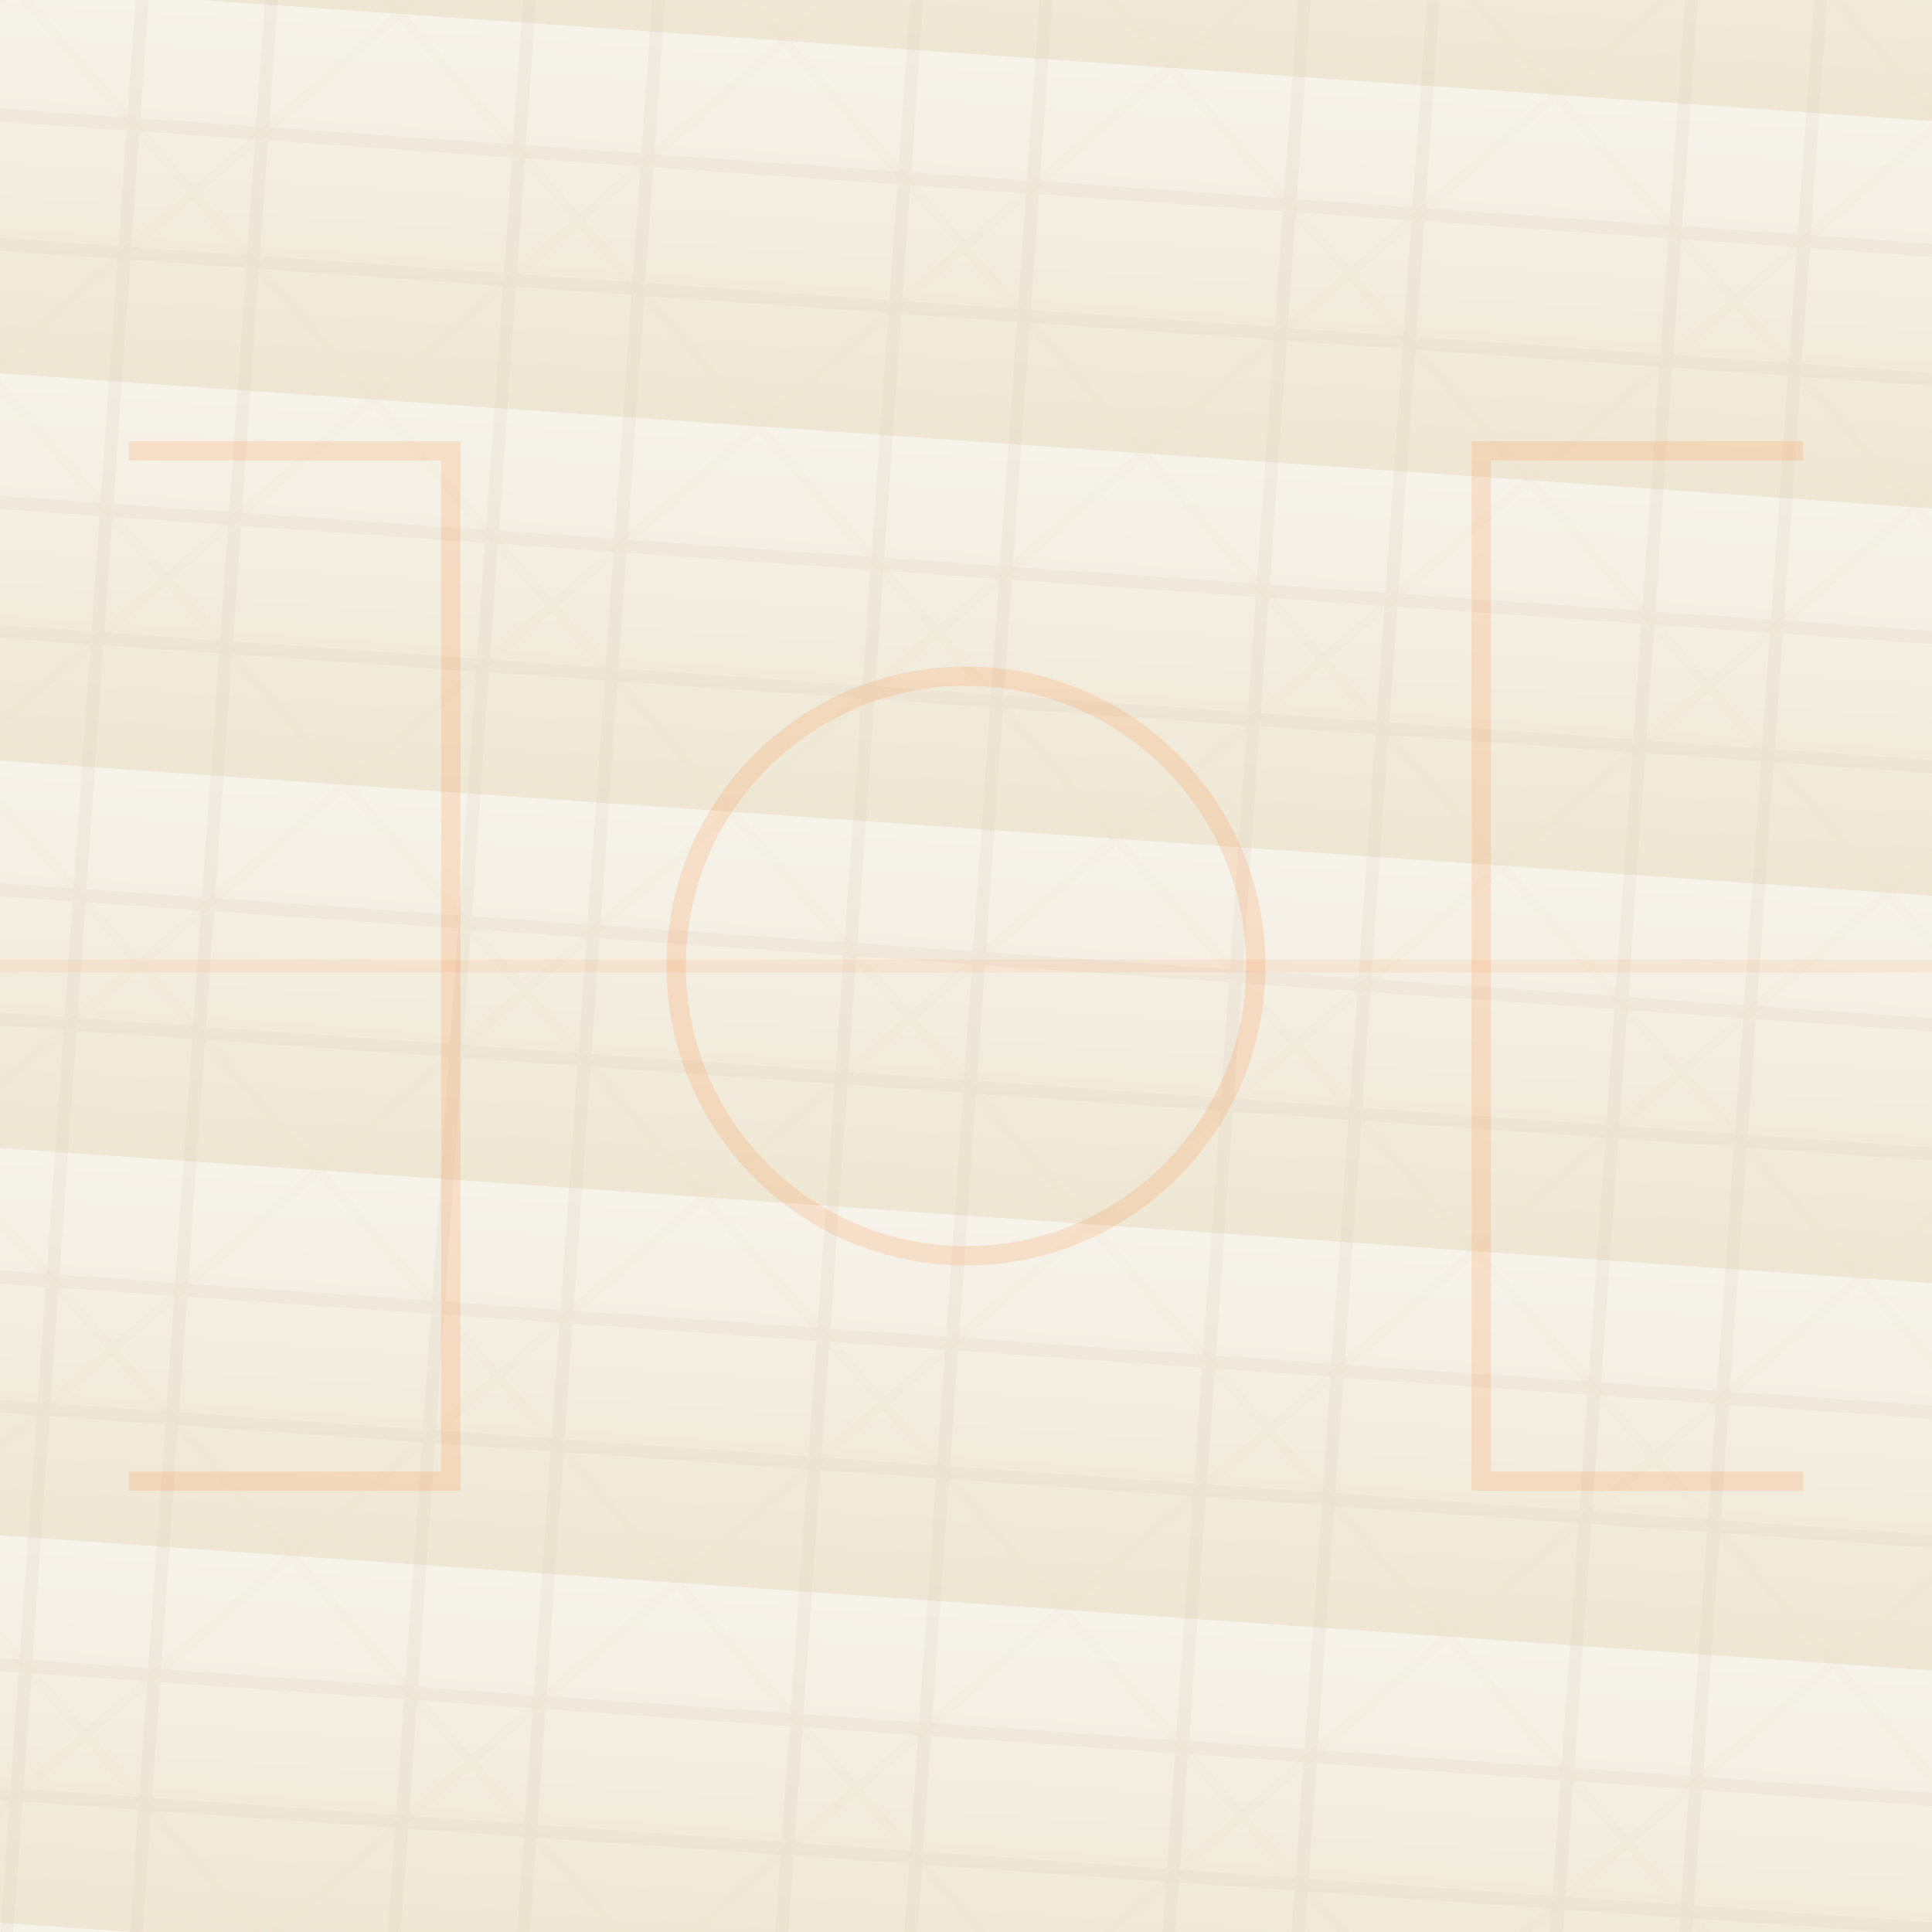
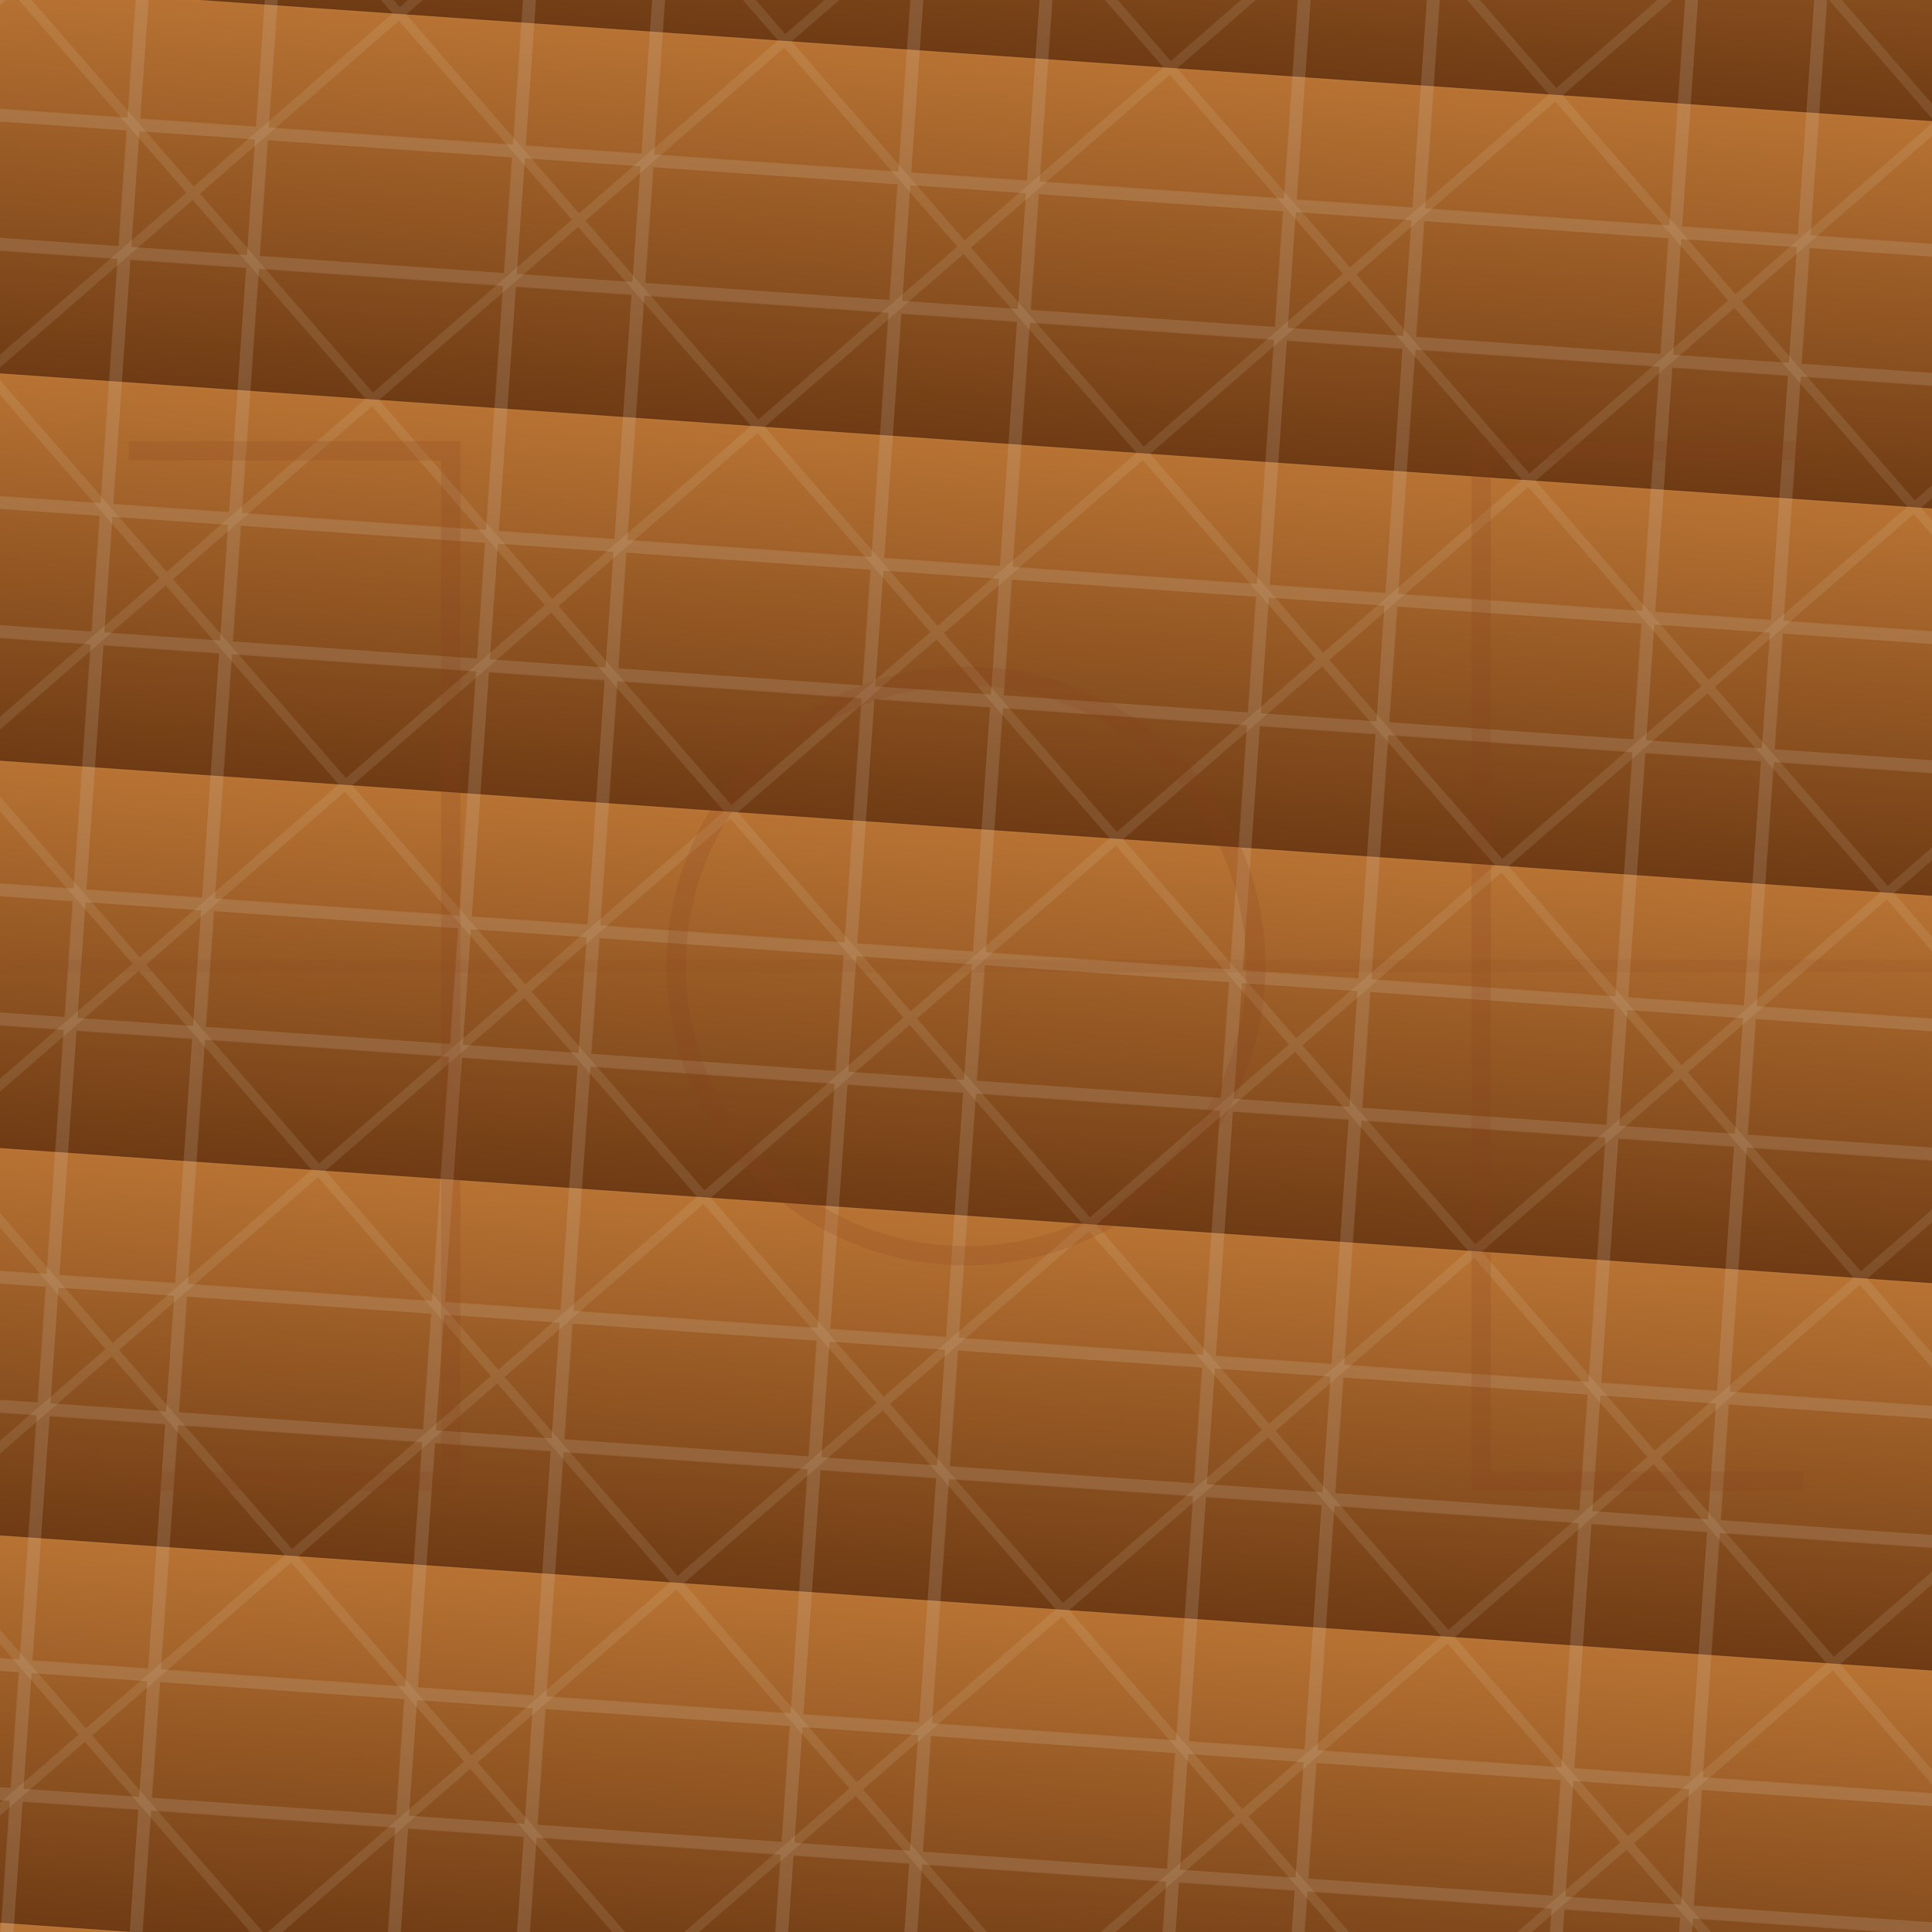
<svg xmlns="http://www.w3.org/2000/svg" width="1200" height="1200" viewBox="0 0 1200 1200" fill="none">
  <defs>
    <linearGradient id="court-wood" x1="0" y1="0" x2="0" y2="1">
-       <stop offset="0%" stop-color="#f6f3eb" />
-       <stop offset="100%" stop-color="#efe7d4" />
+       <stop offset="0%" stop-color="#b87333" />
+       <stop offset="100%" stop-color="#6f3b14" />
    </linearGradient>
    <pattern id="parquet" patternUnits="userSpaceOnUse" width="240" height="240" patternTransform="rotate(4 120 120)">
      <rect width="240" height="240" fill="url(#court-wood)" />
      <path d="M0 80h240M0 160h240M80 0v240M160 0v240" stroke="#d9ccb8" stroke-width="8" stroke-opacity="0.18" />
      <path d="M0 0l240 240M240 0L0 240" stroke="#e5d9c4" stroke-width="6" stroke-opacity="0.12" />
    </pattern>
  </defs>
  <rect width="1200" height="1200" fill="url(#parquet)" />
-   <g stroke="#ff6a00" stroke-opacity="0.14" stroke-width="12" fill="none">
+   <g stroke="#8a3f1f" stroke-opacity="0.18" stroke-width="12" fill="none">
    <circle cx="600" cy="600" r="180" />
    <path d="M80 280h200v640H80M1120 280H920v640h200" />
-     <path d="M0 600h1200" stroke-width="8" stroke-opacity="0.08" />
+     <path d="M0 600h1200" stroke-width="8" stroke-opacity="0.1" />
  </g>
</svg>
